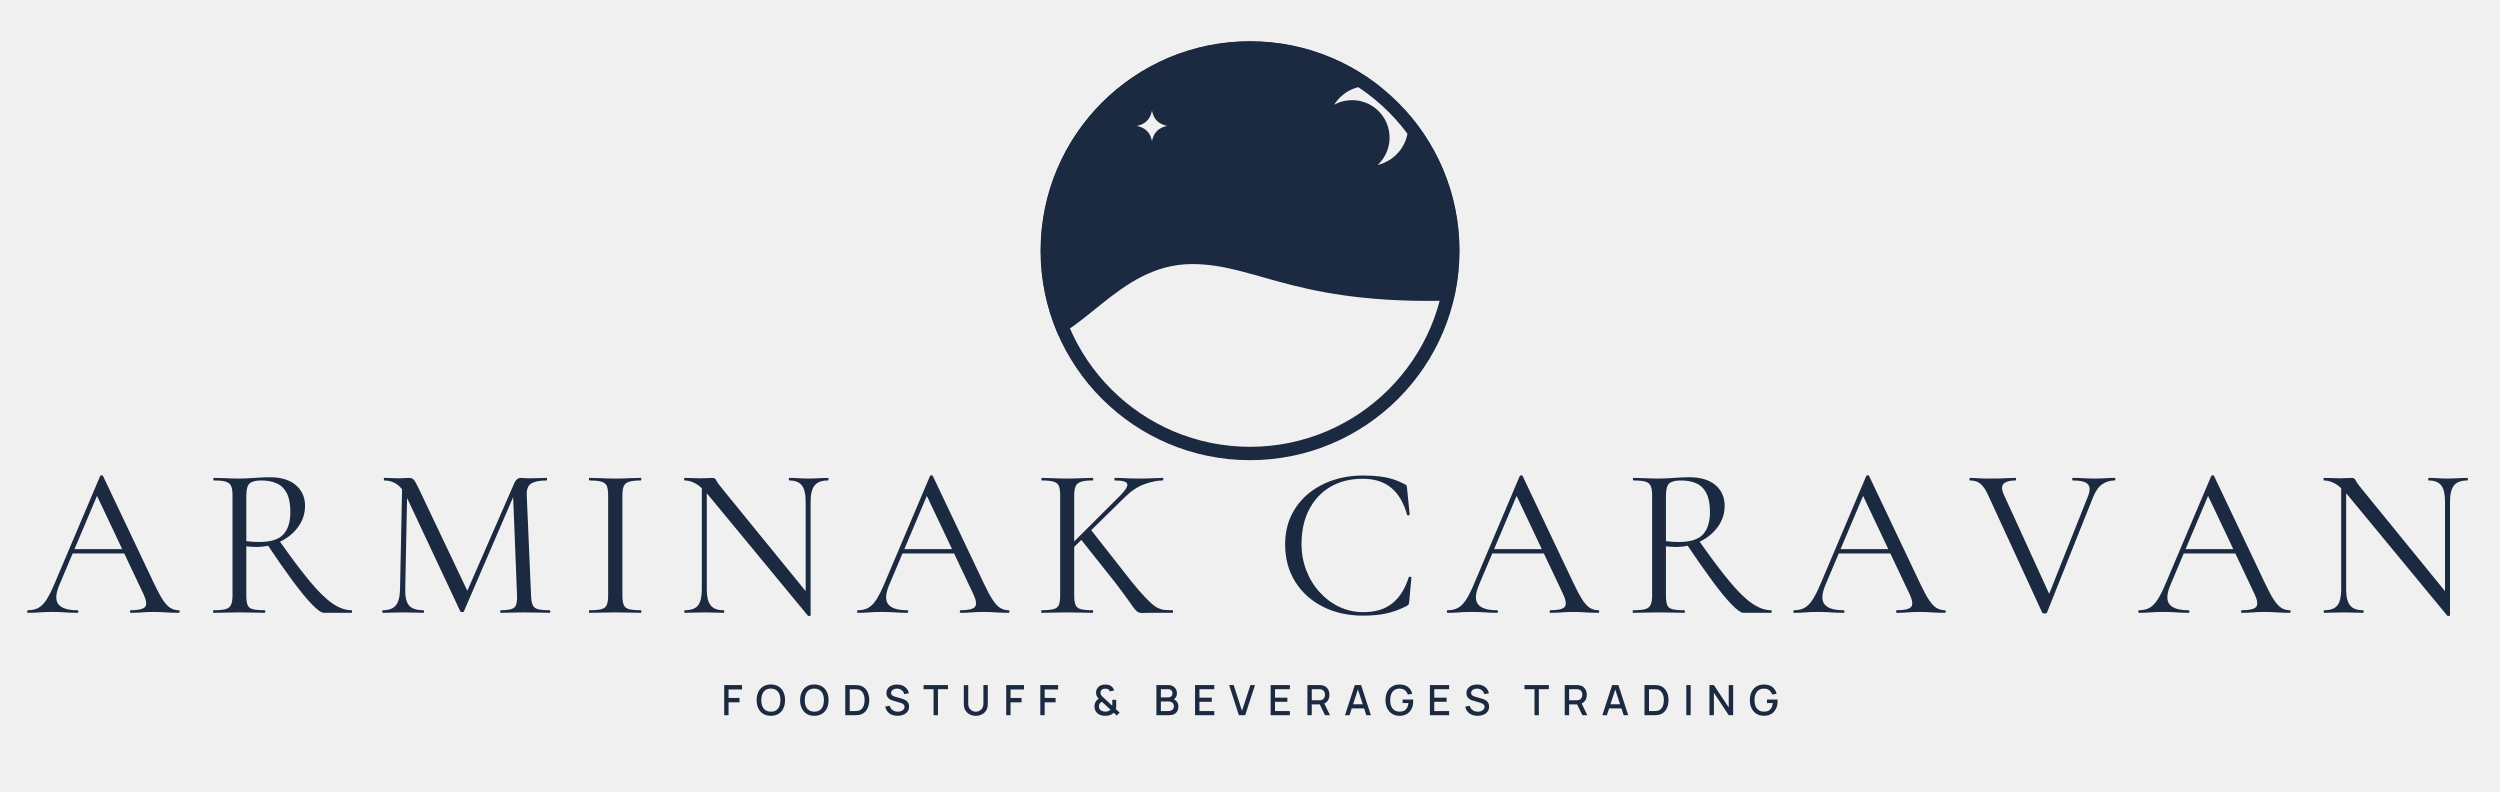
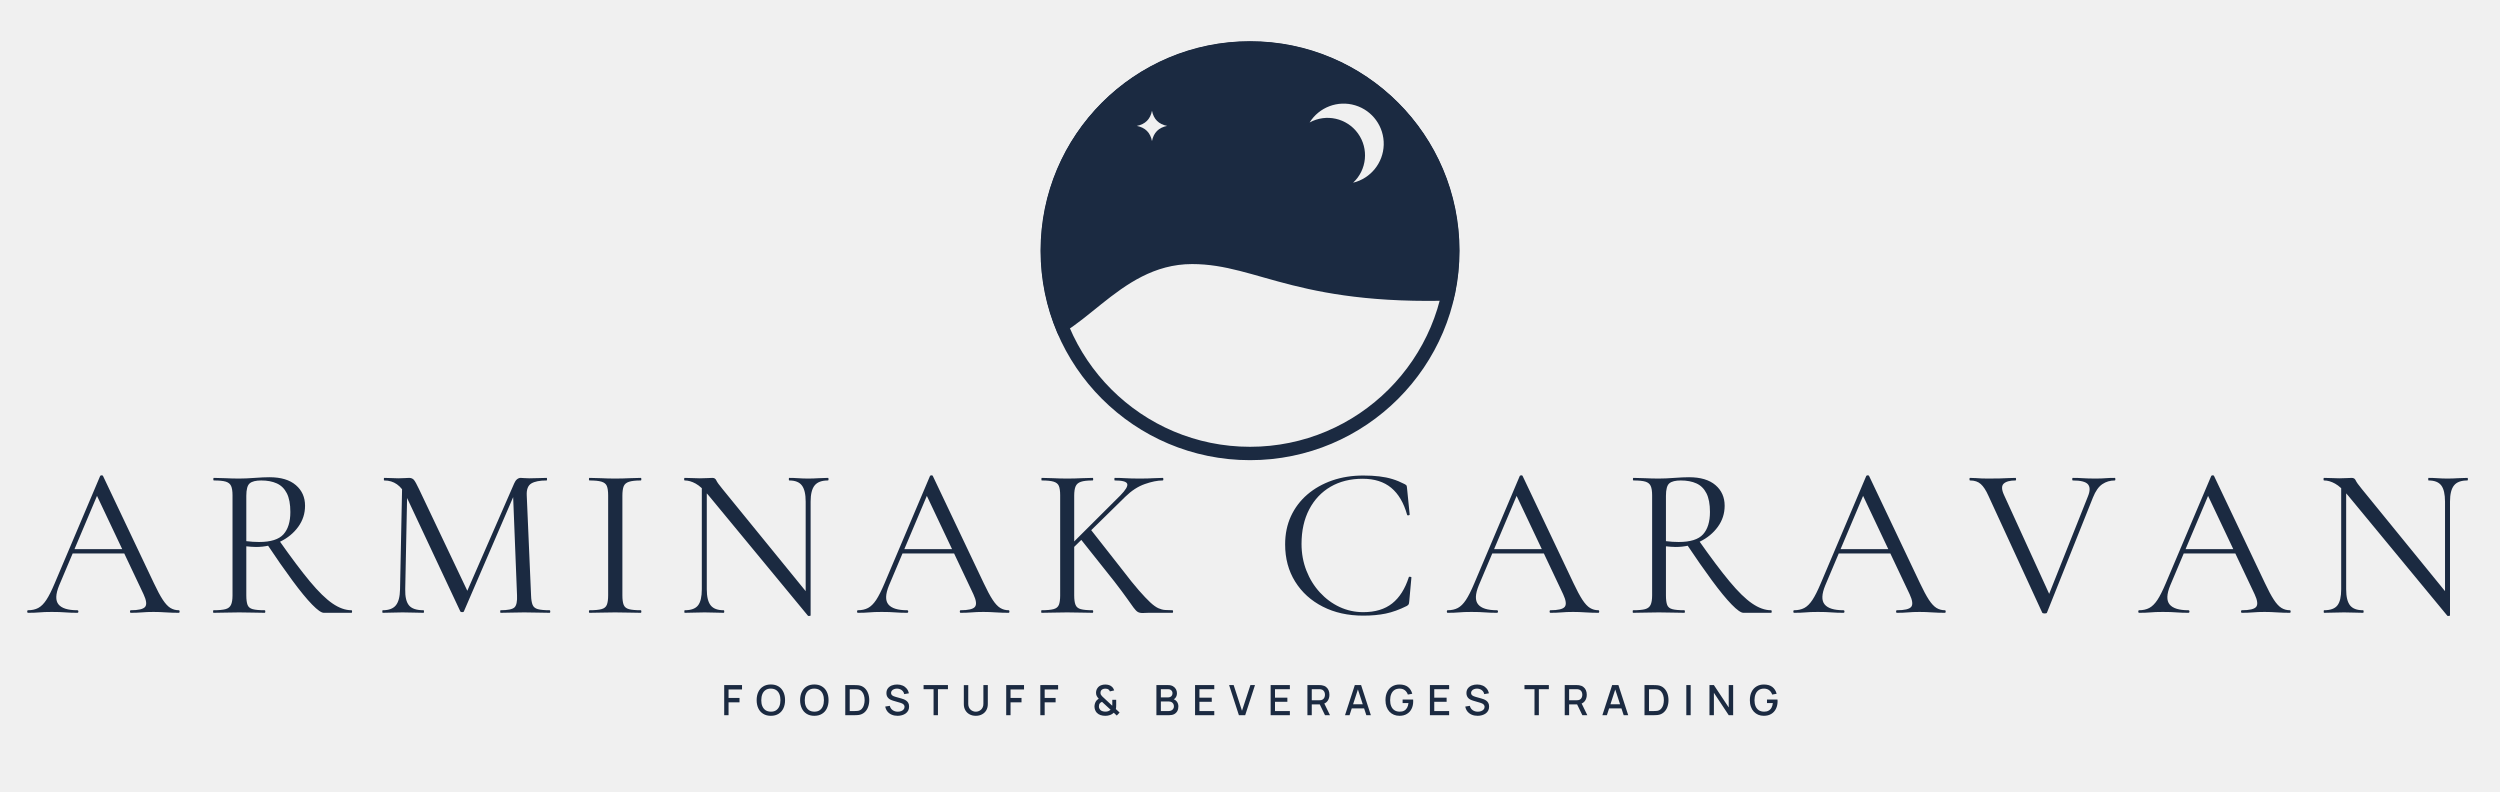
<svg xmlns="http://www.w3.org/2000/svg" viewBox="0 0 718.0 227.2" width="718.0" height="227.2" role="img" aria-label="ARMINAK CARAVAN">
  <g transform="translate(295.01 8.00) scale(1.28)">
    <g>
      <defs>
        <mask id="skcm2navy">
          <circle cx="50" cy="50" r="47.0" fill="#fff" />
          <path d="M 0 71 C 12 71 20 53 37 53 C 52 53 61 63 100 61 L 100 100 L 0 100 Z" fill="#000" />
-           <path d="M 78.633 30.769 A 9.0 9.0 0 1 0 68.873 17.255 A 8.4 8.4 0 0 1 78.633 30.769 Z" fill="#000" />
+           <path d="M 63.367 21.231 A 9.0 9.0 0 1 1 73.127 34.745 A 8.4 8.4 0 0 0 63.367 21.231 Z" fill="#000" />
          <path d="M 28.00 18.60 Q 28.56 21.44 31.40 22.00 Q 28.56 22.56 28.00 25.40 Q 27.44 22.56 24.60 22.00 Q 27.44 21.44 28.00 18.60 Z" fill="#000" />
        </mask>
      </defs>
      <circle cx="50" cy="50" r="47.0" fill="#1B2A41" mask="url(#skcm2navy)" />
      <circle cx="50" cy="50" r="45.5" fill="none" stroke="#1B2A41" stroke-width="3.0" />
    </g>
  </g>
  <path d="M20.03 158.95 20.65 157.71H37.08L37.51 158.95ZM51.34 175.26Q51.59 175.26 51.59 175.63Q51.59 176 51.34 176Q49.54 176 47.68 175.88Q45.82 175.75 44.08 175.75Q42.16 175.75 40.74 175.88Q39.31 176 37.57 176Q37.33 176 37.33 175.63Q37.33 175.26 37.57 175.26Q40.86 175.26 41.67 174.3Q42.47 173.33 41.23 170.67L27.47 141.59L29.02 139.67L16.99 168.13Q15.44 171.91 16.8 173.58Q18.17 175.26 22.2 175.26Q22.51 175.26 22.51 175.63Q22.51 176 22.2 176Q20.34 176 18.79 175.88Q17.24 175.75 14.88 175.75Q12.65 175.75 11.32 175.88Q9.98 176 8.06 176Q7.81 176 7.81 175.63Q7.81 175.26 8.06 175.26Q9.74 175.26 10.98 174.61Q12.22 173.95 13.3 172.31Q14.39 170.67 15.69 167.57L28.77 136.69Q28.89 136.51 29.2 136.51Q29.51 136.51 29.58 136.69L44.21 167.51Q45.63 170.54 46.75 172.25Q47.87 173.95 48.95 174.61Q50.04 175.26 51.34 175.26ZM93 176Q91.95 176 89.62 173.61Q87.3 171.23 83.98 166.73Q80.66 162.24 76.57 156.1L80.04 155.04Q85.31 162.55 89 166.98Q92.69 171.41 95.51 173.33Q98.33 175.26 100.94 175.26Q101.12 175.26 101.12 175.63Q101.12 176 100.94 176Q97.84 176 95.88 176Q93.93 176 93 176ZM77.38 137.06Q82.34 137.06 84.97 139.33Q87.61 141.59 87.61 145.25Q87.61 148.6 85.66 151.29Q83.7 153.99 80.51 155.54Q77.32 157.09 73.53 157.09Q72.91 157.09 72.14 157.03Q71.36 156.97 70.74 156.9V170.98Q70.74 172.78 71.09 173.71Q71.43 174.64 72.57 174.95Q73.72 175.26 76.01 175.26Q76.2 175.26 76.2 175.63Q76.2 176 76.01 176Q74.53 176 72.7 175.94Q70.87 175.88 68.7 175.88Q66.65 175.88 64.76 175.94Q62.87 176 61.32 176Q61.2 176 61.2 175.63Q61.2 175.26 61.32 175.26Q63.61 175.26 64.76 174.95Q65.91 174.64 66.34 173.71Q66.78 172.78 66.78 170.98V142.27Q66.78 140.47 66.37 139.57Q65.97 138.68 64.85 138.33Q63.74 137.99 61.44 137.99Q61.26 137.99 61.26 137.62Q61.26 137.25 61.44 137.25Q62.93 137.25 64.79 137.34Q66.65 137.44 68.7 137.44Q70.62 137.44 73.13 137.25Q75.64 137.06 77.38 137.06ZM83.39 147.05Q83.39 143.64 82.37 141.65Q81.35 139.67 79.49 138.83Q77.63 137.99 75.02 137.99Q72.73 137.99 71.74 138.8Q70.74 139.61 70.74 142.4V155.42Q71.61 155.54 72.6 155.6Q73.6 155.66 74.4 155.66Q79.42 155.66 81.41 153.46Q83.39 151.26 83.39 147.05ZM114.89 169.24 115.51 138.68 117 138.8 116.38 169.24Q116.31 172.47 117.46 173.86Q118.61 175.26 121.65 175.26Q121.77 175.26 121.77 175.63Q121.77 176 121.65 176Q120.28 176 118.83 175.94Q117.37 175.88 115.63 175.88Q114.02 175.88 112.59 175.94Q111.17 176 109.93 176Q109.8 176 109.8 175.63Q109.8 175.26 109.93 175.26Q112.53 175.26 113.68 173.86Q114.83 172.47 114.89 169.24ZM157.85 175.26Q158.04 175.26 158.04 175.63Q158.04 176 157.85 176Q156.37 176 154.48 175.94Q152.58 175.88 150.54 175.88Q148.55 175.88 146.85 175.94Q145.14 176 143.78 176Q143.66 176 143.66 175.63Q143.66 175.26 143.78 175.26Q146.88 175.26 147.75 174.45Q148.62 173.64 148.49 170.98L147.31 141.03L149.36 138.18L133.24 175.57Q133.18 175.81 132.74 175.81Q132.31 175.81 132.19 175.57L116.62 142.4Q114.52 137.99 110.36 137.99Q110.24 137.99 110.24 137.62Q110.24 137.25 110.36 137.25Q111.35 137.25 112.5 137.31Q113.65 137.37 114.39 137.37Q115.38 137.37 116.22 137.31Q117.06 137.25 117.49 137.25Q118.36 137.25 118.86 137.81Q119.35 138.37 120.34 140.47L134.48 170.23L132.56 173.46L147.69 138.8Q148 138.06 148.49 137.65Q148.99 137.25 149.55 137.25Q149.92 137.25 150.54 137.31Q151.16 137.37 152.03 137.37Q153.7 137.37 154.75 137.31Q155.81 137.25 156.99 137.25Q157.11 137.25 157.11 137.62Q157.11 137.99 156.99 137.99Q154.01 137.99 152.58 138.86Q151.16 139.73 151.28 142.27L152.52 170.98Q152.58 172.78 152.96 173.71Q153.33 174.64 154.48 174.95Q155.62 175.26 157.85 175.26ZM178.75 170.98Q178.75 172.78 179.12 173.71Q179.49 174.64 180.64 174.95Q181.79 175.26 184.02 175.26Q184.2 175.26 184.2 175.63Q184.2 176 184.02 176Q182.53 176 180.7 175.94Q178.87 175.88 176.64 175.88Q174.59 175.88 172.7 175.94Q170.81 176 169.32 176Q169.14 176 169.14 175.63Q169.14 175.26 169.32 175.26Q171.56 175.26 172.73 174.95Q173.91 174.64 174.28 173.71Q174.66 172.78 174.66 170.98V142.27Q174.66 140.47 174.28 139.57Q173.91 138.68 172.73 138.33Q171.56 137.99 169.32 137.99Q169.14 137.99 169.14 137.62Q169.14 137.25 169.32 137.25Q170.81 137.25 172.7 137.34Q174.59 137.44 176.64 137.44Q178.87 137.44 180.73 137.34Q182.59 137.25 184.02 137.25Q184.2 137.25 184.2 137.62Q184.2 137.99 184.02 137.99Q181.79 137.99 180.64 138.37Q179.49 138.74 179.12 139.67Q178.75 140.6 178.75 142.4ZM201.56 169.24V138.68L202.99 138.8V169.24Q202.99 172.47 204.11 173.86Q205.22 175.26 207.83 175.26Q208.01 175.26 208.01 175.63Q208.01 176 207.83 176Q206.59 176 205.28 175.94Q203.98 175.88 202.37 175.88Q200.82 175.88 199.39 175.94Q197.97 176 196.67 176Q196.54 176 196.54 175.63Q196.54 175.26 196.67 175.26Q199.39 175.26 200.48 173.86Q201.56 172.47 201.56 169.24ZM232.81 176.74Q232.81 176.87 232.5 176.9Q232.19 176.93 232.07 176.87L203.55 142.33Q201.44 139.79 199.8 138.89Q198.15 137.99 196.67 137.99Q196.48 137.99 196.48 137.62Q196.48 137.25 196.67 137.25Q197.78 137.25 198.93 137.31Q200.08 137.37 201.01 137.37Q202.12 137.37 203.11 137.31Q204.11 137.25 204.6 137.25Q205.41 137.25 205.72 137.96Q206.03 138.68 207.52 140.47L232.32 170.92ZM232.81 144.07V176.74L231.39 174.82V144.07Q231.39 140.85 230.3 139.42Q229.22 137.99 226.67 137.99Q226.55 137.99 226.55 137.62Q226.55 137.25 226.67 137.25Q227.91 137.25 229.25 137.34Q230.58 137.44 232.13 137.44Q233.62 137.44 235.07 137.34Q236.53 137.25 237.77 137.25Q237.96 137.25 237.96 137.62Q237.96 137.99 237.77 137.99Q235.11 137.99 233.96 139.42Q232.81 140.85 232.81 144.07ZM258.36 158.95 258.98 157.71H275.41L275.84 158.95ZM289.67 175.26Q289.91 175.26 289.91 175.63Q289.91 176 289.67 176Q287.87 176 286.01 175.88Q284.15 175.75 282.41 175.75Q280.49 175.75 279.06 175.88Q277.64 176 275.9 176Q275.65 176 275.65 175.63Q275.65 175.26 275.9 175.26Q279.19 175.26 279.99 174.3Q280.8 173.33 279.56 170.67L265.8 141.59L267.35 139.67L255.32 168.13Q253.77 171.91 255.13 173.58Q256.5 175.26 260.53 175.26Q260.84 175.26 260.84 175.63Q260.84 176 260.53 176Q258.67 176 257.12 175.88Q255.57 175.75 253.21 175.75Q250.98 175.75 249.65 175.88Q248.31 176 246.39 176Q246.14 176 246.14 175.63Q246.14 175.26 246.39 175.26Q248.06 175.26 249.3 174.61Q250.54 173.95 251.63 172.31Q252.71 170.67 254.02 167.57L267.1 136.69Q267.22 136.51 267.53 136.51Q267.84 136.51 267.9 136.69L282.54 167.51Q283.96 170.54 285.08 172.25Q286.19 173.95 287.28 174.61Q288.36 175.26 289.67 175.26ZM304.48 170.98V142.27Q304.48 140.47 304.11 139.57Q303.74 138.68 302.59 138.33Q301.45 137.99 299.21 137.99Q299.09 137.99 299.09 137.62Q299.09 137.25 299.21 137.25Q300.7 137.25 302.56 137.34Q304.42 137.44 306.47 137.44Q308.7 137.44 310.53 137.34Q312.36 137.25 313.78 137.25Q313.97 137.25 313.97 137.62Q313.97 137.99 313.78 137.99Q311.55 137.99 310.44 138.37Q309.32 138.74 308.92 139.67Q308.51 140.6 308.51 142.4V170.98Q308.51 172.78 308.89 173.71Q309.26 174.64 310.4 174.95Q311.55 175.26 313.78 175.26Q313.97 175.26 313.97 175.63Q313.97 176 313.78 176Q312.3 176 310.5 175.94Q308.7 175.88 306.47 175.88Q304.42 175.88 302.53 175.94Q300.64 176 299.15 176Q299.03 176 299.03 175.63Q299.03 175.26 299.15 175.26Q301.38 175.26 302.56 174.95Q303.74 174.64 304.11 173.71Q304.48 172.78 304.48 170.98ZM320.05 167.01 310.19 154.61 313.29 152.13 322.34 163.66Q325.13 167.32 327.08 169.55Q329.04 171.78 330.34 172.99Q331.64 174.2 332.66 174.67Q333.69 175.13 334.62 175.19Q335.55 175.26 336.72 175.26Q336.91 175.26 336.91 175.63Q336.91 176 336.72 176Q333.93 176 332.26 176Q330.59 176 329.78 176Q329.22 176 328.88 176.03Q328.54 176.06 328.17 176.06Q327.3 176.06 326.77 175.75Q326.25 175.44 325.56 174.51Q324.88 173.58 323.61 171.78Q322.34 169.99 320.05 167.01ZM305.79 158.21 321.78 142.27Q324.08 139.92 323.73 138.95Q323.39 137.99 320.17 137.99Q320.05 137.99 320.05 137.62Q320.05 137.25 320.17 137.25Q321.72 137.25 323.27 137.34Q324.82 137.44 327.36 137.44Q329.78 137.44 331.21 137.34Q332.63 137.25 333.93 137.25Q334.12 137.25 334.12 137.62Q334.12 137.99 333.93 137.99Q331.7 137.99 328.79 139.02Q325.87 140.04 323.21 142.64L307.34 158.21ZM391.53 136.57Q394.14 136.57 396.15 136.82Q398.17 137.06 399.9 137.59Q401.64 138.12 403.44 139.05Q403.87 139.3 403.96 139.45Q404.06 139.61 404.12 140.41L404.86 147.79Q404.86 147.91 404.55 148.01Q404.24 148.1 404.12 147.85Q402.69 142.71 399.56 140.1Q396.43 137.5 391.35 137.5Q386.08 137.5 382.14 139.79Q378.2 142.09 376 146.3Q373.8 150.52 373.8 156.22Q373.8 160.31 375.2 163.88Q376.59 167.44 379.07 170.14Q381.55 172.84 384.74 174.33Q387.94 175.81 391.53 175.81Q396.68 175.81 399.84 173.3Q403 170.79 404.61 165.77Q404.68 165.58 405.02 165.65Q405.36 165.71 405.36 165.83L404.74 172.65Q404.68 173.4 404.55 173.58Q404.43 173.77 404.06 174.02Q400.83 175.63 397.98 176.22Q395.13 176.81 391.53 176.81Q384.96 176.81 379.91 174.23Q374.85 171.66 371.97 167.04Q369.09 162.42 369.09 156.35Q369.09 151.88 370.76 148.25Q372.44 144.63 375.47 142.02Q378.51 139.42 382.6 137.99Q386.7 136.57 391.53 136.57ZM427.74 158.95 428.36 157.71H444.79L445.22 158.95ZM459.05 175.26Q459.3 175.26 459.3 175.63Q459.3 176 459.05 176Q457.25 176 455.39 175.88Q453.53 175.75 451.8 175.75Q449.87 175.75 448.45 175.88Q447.02 176 445.29 176Q445.04 176 445.04 175.63Q445.04 175.26 445.29 175.26Q448.57 175.26 449.38 174.3Q450.18 173.33 448.94 170.67L435.18 141.59L436.73 139.67L424.7 168.13Q423.15 171.91 424.52 173.58Q425.88 175.26 429.91 175.26Q430.22 175.26 430.22 175.63Q430.22 176 429.91 176Q428.05 176 426.5 175.88Q424.95 175.75 422.59 175.75Q420.36 175.75 419.03 175.88Q417.7 176 415.77 176Q415.53 176 415.53 175.63Q415.53 175.26 415.77 175.26Q417.45 175.26 418.69 174.61Q419.93 173.95 421.01 172.31Q422.1 170.67 423.4 167.57L436.48 136.69Q436.61 136.51 436.92 136.51Q437.23 136.51 437.29 136.69L451.92 167.51Q453.35 170.54 454.46 172.25Q455.58 173.95 456.66 174.61Q457.75 175.26 459.05 175.26ZM500.71 176Q499.66 176 497.33 173.61Q495.01 171.23 491.69 166.73Q488.38 162.24 484.28 156.1L487.76 155.04Q493.03 162.55 496.72 166.98Q500.4 171.41 503.23 173.33Q506.05 175.26 508.65 175.26Q508.84 175.26 508.84 175.63Q508.84 176 508.65 176Q505.55 176 503.6 176Q501.64 176 500.71 176ZM485.09 137.06Q490.05 137.06 492.69 139.33Q495.32 141.59 495.32 145.25Q495.32 148.6 493.37 151.29Q491.41 153.99 488.22 155.54Q485.03 157.09 481.25 157.09Q480.63 157.09 479.85 157.03Q479.08 156.97 478.46 156.9V170.98Q478.46 172.78 478.8 173.71Q479.14 174.64 480.28 174.95Q481.43 175.26 483.73 175.26Q483.91 175.26 483.91 175.63Q483.91 176 483.73 176Q482.24 176 480.41 175.94Q478.58 175.88 476.41 175.88Q474.36 175.88 472.47 175.94Q470.58 176 469.03 176Q468.91 176 468.91 175.63Q468.91 175.26 469.03 175.26Q471.33 175.26 472.47 174.95Q473.62 174.64 474.05 173.71Q474.49 172.78 474.49 170.98V142.27Q474.49 140.47 474.08 139.57Q473.68 138.68 472.57 138.33Q471.45 137.99 469.16 137.99Q468.97 137.99 468.97 137.62Q468.97 137.25 469.16 137.25Q470.64 137.25 472.5 137.34Q474.36 137.44 476.41 137.44Q478.33 137.44 480.84 137.25Q483.35 137.06 485.09 137.06ZM491.1 147.05Q491.1 143.64 490.08 141.65Q489.06 139.67 487.2 138.83Q485.34 137.99 482.73 137.99Q480.44 137.99 479.45 138.8Q478.46 139.61 478.46 142.4V155.42Q479.32 155.54 480.32 155.6Q481.31 155.66 482.11 155.66Q487.14 155.66 489.12 153.46Q491.1 151.26 491.1 147.05ZM527.25 158.95 527.87 157.71H544.3L544.73 158.95ZM558.56 175.26Q558.81 175.26 558.81 175.63Q558.81 176 558.56 176Q556.76 176 554.9 175.88Q553.04 175.75 551.31 175.75Q549.38 175.75 547.96 175.88Q546.53 176 544.8 176Q544.55 176 544.55 175.63Q544.55 175.26 544.8 175.26Q548.08 175.26 548.89 174.3Q549.69 173.33 548.45 170.67L534.69 141.59L536.24 139.67L524.21 168.13Q522.66 171.91 524.03 173.58Q525.39 175.26 529.42 175.26Q529.73 175.26 529.73 175.63Q529.73 176 529.42 176Q527.56 176 526.01 175.88Q524.46 175.75 522.1 175.75Q519.87 175.75 518.54 175.88Q517.21 176 515.28 176Q515.04 176 515.04 175.63Q515.04 175.26 515.28 175.26Q516.96 175.26 518.2 174.61Q519.44 173.95 520.52 172.31Q521.61 170.67 522.91 167.57L535.99 136.69Q536.12 136.51 536.43 136.51Q536.74 136.51 536.8 136.69L551.43 167.51Q552.86 170.54 553.97 172.25Q555.09 173.95 556.17 174.61Q557.26 175.26 558.56 175.26ZM607.35 137.25Q607.54 137.25 607.54 137.62Q607.54 137.99 607.35 137.99Q605.37 137.99 603.79 139.05Q602.21 140.1 601.09 142.89L587.89 175.94Q587.82 176.19 587.23 176.19Q586.65 176.19 586.52 175.94L571.08 142.4Q570.03 140.04 568.88 139.02Q567.74 137.99 565.81 137.99Q565.63 137.99 565.63 137.62Q565.63 137.25 565.81 137.25Q566.68 137.25 567.49 137.31Q568.29 137.37 569.16 137.41Q570.03 137.44 570.96 137.44Q572.82 137.44 574.25 137.41Q575.67 137.37 576.79 137.31Q577.9 137.25 578.83 137.25Q579.02 137.25 579.02 137.62Q579.02 137.99 578.83 137.99Q576.42 137.99 575.45 138.92Q574.49 139.85 575.55 142.15L588.94 171.47L587.02 174.33L599.67 142.52Q600.6 140.23 599.67 139.11Q598.74 137.99 595.33 137.99Q595.14 137.99 595.14 137.62Q595.14 137.25 595.33 137.25Q596.88 137.25 598.24 137.34Q599.6 137.44 601.84 137.44Q603.63 137.44 604.72 137.34Q605.8 137.25 607.35 137.25ZM626.33 158.95 626.95 157.71H643.38L643.81 158.95ZM657.64 175.26Q657.88 175.26 657.88 175.63Q657.88 176 657.64 176Q655.84 176 653.98 175.88Q652.12 175.75 650.38 175.75Q648.46 175.75 647.03 175.88Q645.61 176 643.87 176Q643.62 176 643.62 175.63Q643.62 175.26 643.87 175.26Q647.16 175.26 647.96 174.3Q648.77 173.33 647.53 170.67L633.77 141.59L635.32 139.67L623.29 168.13Q621.74 171.91 623.1 173.58Q624.47 175.26 628.5 175.26Q628.81 175.26 628.81 175.63Q628.81 176 628.5 176Q626.64 176 625.09 175.88Q623.54 175.75 621.18 175.75Q618.95 175.75 617.62 175.88Q616.28 176 614.36 176Q614.11 176 614.11 175.63Q614.11 175.26 614.36 175.26Q616.03 175.26 617.27 174.61Q618.51 173.95 619.6 172.31Q620.68 170.67 621.99 167.57L635.07 136.69Q635.19 136.51 635.5 136.51Q635.81 136.51 635.87 136.69L650.51 167.51Q651.93 170.54 653.05 172.25Q654.16 173.95 655.25 174.61Q656.33 175.26 657.64 175.26ZM672.39 169.24V138.68L673.82 138.8V169.24Q673.82 172.47 674.93 173.86Q676.05 175.26 678.65 175.26Q678.84 175.26 678.84 175.63Q678.84 176 678.65 176Q677.41 176 676.11 175.94Q674.81 175.88 673.2 175.88Q671.65 175.88 670.22 175.94Q668.8 176 667.49 176Q667.37 176 667.37 175.63Q667.37 175.26 667.49 175.26Q670.22 175.26 671.31 173.86Q672.39 172.47 672.39 169.24ZM703.64 176.74Q703.64 176.87 703.33 176.9Q703.02 176.93 702.9 176.87L674.38 142.33Q672.27 139.79 670.62 138.89Q668.98 137.99 667.49 137.99Q667.31 137.99 667.31 137.62Q667.31 137.25 667.49 137.25Q668.61 137.25 669.76 137.31Q670.9 137.37 671.83 137.37Q672.95 137.37 673.94 137.31Q674.93 137.25 675.43 137.25Q676.24 137.25 676.55 137.96Q676.86 138.68 678.34 140.47L703.14 170.92ZM703.64 144.07V176.74L702.21 174.82V144.07Q702.21 140.85 701.13 139.42Q700.04 137.99 697.5 137.99Q697.38 137.99 697.38 137.62Q697.38 137.25 697.5 137.25Q698.74 137.25 700.08 137.34Q701.41 137.44 702.96 137.44Q704.45 137.44 705.9 137.34Q707.36 137.25 708.6 137.25Q708.79 137.25 708.79 137.62Q708.79 137.99 708.6 137.99Q705.93 137.99 704.79 139.42Q703.64 140.85 703.64 144.07Z" fill="#1B2A41" />
  <path d="M207.99 205.4V196.76H213.11V198.01H209.24V200.45H212.39V201.71H209.24V205.4ZM221.39 205.58Q220.1 205.58 219.19 205.01Q218.27 204.45 217.79 203.43Q217.31 202.42 217.31 201.08Q217.31 199.74 217.79 198.73Q218.27 197.71 219.19 197.15Q220.1 196.58 221.39 196.58Q222.68 196.58 223.6 197.15Q224.51 197.71 224.99 198.73Q225.47 199.74 225.47 201.08Q225.47 202.42 224.99 203.43Q224.51 204.45 223.6 205.01Q222.68 205.58 221.39 205.58ZM221.39 204.39Q222.31 204.4 222.92 203.98Q223.53 203.56 223.84 202.82Q224.14 202.07 224.14 201.08Q224.14 200.09 223.84 199.35Q223.53 198.61 222.92 198.19Q222.31 197.78 221.39 197.77Q220.48 197.76 219.87 198.18Q219.26 198.59 218.95 199.34Q218.65 200.09 218.64 201.08Q218.63 202.07 218.94 202.81Q219.25 203.55 219.86 203.97Q220.48 204.38 221.39 204.39ZM233.88 205.58Q232.58 205.58 231.67 205.01Q230.76 204.45 230.28 203.43Q229.79 202.42 229.79 201.08Q229.79 199.74 230.28 198.73Q230.76 197.71 231.67 197.15Q232.58 196.58 233.88 196.58Q235.17 196.58 236.08 197.15Q237 197.71 237.48 198.73Q237.96 199.74 237.96 201.08Q237.96 202.42 237.48 203.43Q237 204.45 236.08 205.01Q235.17 205.58 233.88 205.58ZM233.88 204.39Q234.8 204.4 235.41 203.98Q236.02 203.56 236.32 202.82Q236.63 202.07 236.63 201.08Q236.63 200.09 236.32 199.35Q236.02 198.61 235.41 198.19Q234.8 197.78 233.88 197.77Q232.96 197.76 232.35 198.18Q231.74 198.59 231.44 199.34Q231.13 200.09 231.13 201.08Q231.12 202.07 231.43 202.81Q231.73 203.55 232.35 203.97Q232.96 204.38 233.88 204.39ZM242.76 205.4V196.76H245.47Q245.59 196.76 245.91 196.77Q246.24 196.77 246.54 196.81Q247.55 196.94 248.25 197.54Q248.94 198.14 249.29 199.06Q249.65 199.98 249.65 201.08Q249.65 202.18 249.29 203.11Q248.94 204.03 248.25 204.62Q247.55 205.22 246.54 205.35Q246.24 205.39 245.91 205.39Q245.59 205.4 245.47 205.4ZM244.04 204.21H245.47Q245.67 204.21 245.95 204.19Q246.23 204.18 246.45 204.15Q247.11 204.02 247.52 203.57Q247.93 203.13 248.12 202.47Q248.32 201.82 248.32 201.08Q248.32 200.32 248.12 199.67Q247.92 199.02 247.51 198.58Q247.1 198.13 246.45 198.01Q246.23 197.97 245.95 197.96Q245.66 197.95 245.47 197.95H244.04ZM257.78 205.58Q256.85 205.58 256.1 205.26Q255.35 204.94 254.87 204.34Q254.39 203.74 254.24 202.92L255.55 202.72Q255.75 203.52 256.38 203.96Q257.01 204.4 257.85 204.4Q258.37 204.4 258.81 204.23Q259.25 204.07 259.51 203.76Q259.78 203.45 259.78 203.02Q259.78 202.78 259.7 202.6Q259.62 202.42 259.48 202.29Q259.34 202.15 259.14 202.06Q258.94 201.96 258.7 201.88L256.48 201.23Q256.16 201.13 255.82 200.98Q255.49 200.83 255.21 200.58Q254.93 200.33 254.75 199.96Q254.58 199.59 254.58 199.06Q254.58 198.27 254.99 197.71Q255.4 197.16 256.1 196.87Q256.81 196.59 257.68 196.59Q258.55 196.6 259.25 196.9Q259.94 197.2 260.4 197.76Q260.86 198.32 261.03 199.12L259.69 199.35Q259.6 198.86 259.3 198.51Q259.01 198.16 258.58 197.97Q258.16 197.78 257.66 197.77Q257.18 197.76 256.78 197.92Q256.38 198.07 256.14 198.36Q255.91 198.64 255.91 199Q255.91 199.36 256.12 199.59Q256.33 199.81 256.63 199.94Q256.94 200.07 257.25 200.15L258.85 200.6Q259.15 200.68 259.53 200.82Q259.91 200.97 260.26 201.22Q260.62 201.47 260.86 201.89Q261.09 202.3 261.09 202.93Q261.09 203.59 260.83 204.08Q260.56 204.58 260.1 204.91Q259.64 205.24 259.04 205.41Q258.44 205.58 257.78 205.58ZM268.12 205.4V197.94H265.25V196.76H272.25V197.94H269.38V205.4ZM280.25 205.58Q279.24 205.58 278.46 205.16Q277.69 204.75 277.25 203.99Q276.81 203.24 276.81 202.22V196.77L278.08 196.76V202.15Q278.08 202.71 278.27 203.13Q278.45 203.55 278.77 203.83Q279.08 204.11 279.46 204.25Q279.85 204.4 280.25 204.4Q280.66 204.4 281.05 204.25Q281.44 204.1 281.75 203.82Q282.06 203.54 282.24 203.12Q282.43 202.7 282.43 202.15V196.76H283.7V202.22Q283.7 203.23 283.26 203.99Q282.82 204.75 282.04 205.16Q281.27 205.58 280.25 205.58ZM288.98 205.4V196.76H294.1V198.01H290.23V200.45H293.38V201.71H290.23V205.4ZM298.78 205.4V196.76H303.89V198.01H300.03V200.45H303.17V201.71H300.03V205.4ZM317.41 205.58Q316.69 205.58 316.06 205.37Q315.43 205.15 315 204.7Q314.67 204.33 314.51 203.89Q314.35 203.45 314.33 202.95Q314.33 202.47 314.48 202.01Q314.62 201.55 314.92 201.19Q315.06 201.02 315.23 200.9Q315.4 200.77 315.56 200.68Q315.18 200.26 314.98 199.88Q314.78 199.5 314.78 198.97Q314.78 198.24 315.17 197.66Q315.55 197.07 316.22 196.81Q316.52 196.69 316.84 196.64Q317.16 196.6 317.46 196.6Q318 196.6 318.5 196.75Q319.01 196.91 319.37 197.26Q319.6 197.47 319.75 197.74Q319.91 198 320 198.28L318.76 198.57Q318.66 198.28 318.43 198.08Q318.23 197.91 317.97 197.84Q317.71 197.78 317.45 197.78Q317.02 197.78 316.68 197.94Q316.37 198.09 316.21 198.35Q316.06 198.61 316.06 198.98Q316.06 199.3 316.17 199.5Q316.28 199.7 316.48 199.92Q316.59 200.04 316.75 200.19Q316.91 200.33 317.08 200.49L319.43 202.68Q319.44 202.54 319.45 202.39Q319.45 202.24 319.45 202.11L319.45 200.98H320.57V202.47Q320.57 202.84 320.55 203.15Q320.53 203.45 320.47 203.64L321.55 204.64L320.74 205.51L319.87 204.69Q319.6 204.96 319.25 205.15Q318.91 205.34 318.56 205.43Q318.27 205.52 317.99 205.55Q317.7 205.58 317.41 205.58ZM317.45 204.38Q317.69 204.38 317.89 204.35Q318.1 204.33 318.28 204.25Q318.53 204.15 318.69 204.04Q318.85 203.93 318.96 203.83L316.5 201.57Q316.31 201.64 316.15 201.74Q316 201.85 315.88 201.99Q315.74 202.16 315.67 202.39Q315.61 202.62 315.61 202.89Q315.61 203.17 315.7 203.41Q315.8 203.65 315.95 203.83Q316.19 204.12 316.62 204.25Q317.05 204.38 317.45 204.38ZM332.12 205.4V196.76H335.52Q336.34 196.76 336.9 197.1Q337.46 197.43 337.74 197.96Q338.02 198.49 338.02 199.08Q338.02 199.8 337.67 200.31Q337.32 200.82 336.73 201L336.71 200.71Q337.54 200.91 337.99 201.5Q338.43 202.09 338.43 202.88Q338.43 203.64 338.13 204.21Q337.82 204.77 337.25 205.09Q336.67 205.4 335.84 205.4ZM333.4 204.21H335.65Q336.08 204.21 336.42 204.04Q336.76 203.88 336.95 203.58Q337.15 203.28 337.15 202.86Q337.15 202.47 336.98 202.15Q336.8 201.84 336.48 201.65Q336.16 201.47 335.73 201.47H333.4ZM333.4 200.29H335.5Q335.85 200.29 336.13 200.15Q336.41 200.01 336.57 199.74Q336.74 199.47 336.74 199.09Q336.74 198.59 336.4 198.27Q336.07 197.94 335.5 197.94H333.4ZM343.22 205.4V196.76H348.74V197.94H344.48V200.37H348.02V201.55H344.48V204.22H348.74V205.4ZM355.81 205.4 353 196.76H354.31L356.7 204.13L359.12 196.76H360.43L357.62 205.4ZM364.93 205.4V196.76H370.45V197.94H366.18V200.37H369.73V201.55H366.18V204.22H370.45V205.4ZM375.49 205.4V196.76H378.98Q379.1 196.76 379.29 196.77Q379.48 196.78 379.64 196.81Q380.36 196.92 380.85 197.3Q381.33 197.68 381.57 198.25Q381.81 198.83 381.81 199.53Q381.81 200.56 381.28 201.31Q380.75 202.05 379.7 202.24L379.19 202.3H376.74V205.4ZM380.54 205.4 378.83 201.88 380.1 201.56 381.97 205.4ZM376.74 201.11H378.93Q379.05 201.11 379.2 201.1Q379.34 201.09 379.48 201.06Q379.86 200.97 380.09 200.72Q380.33 200.48 380.43 200.16Q380.53 199.84 380.53 199.53Q380.53 199.21 380.43 198.89Q380.33 198.58 380.09 198.34Q379.86 198.09 379.48 198Q379.34 197.97 379.2 197.95Q379.05 197.94 378.93 197.94H376.74ZM386.29 205.4 389.1 196.76H390.91L393.71 205.4H392.41L389.83 197.52H390.15L387.59 205.4ZM387.75 203.45V202.27H392.26V203.45ZM401.93 205.58Q401.06 205.58 400.33 205.28Q399.59 204.97 399.05 204.39Q398.51 203.81 398.21 202.98Q397.91 202.14 397.91 201.08Q397.91 199.68 398.42 198.68Q398.93 197.67 399.84 197.13Q400.75 196.59 401.93 196.59Q403.45 196.59 404.36 197.29Q405.27 198 405.6 199.25L404.33 199.48Q404.06 198.7 403.48 198.24Q402.89 197.78 402 197.77Q401.08 197.77 400.47 198.18Q399.86 198.6 399.56 199.34Q399.25 200.09 399.25 201.08Q399.24 202.07 399.55 202.81Q399.85 203.55 400.47 203.97Q401.08 204.38 402 204.39Q402.74 204.4 403.27 204.11Q403.8 203.83 404.11 203.28Q404.42 202.72 404.51 201.92H402.83V200.91H405.85Q405.86 201.02 405.86 201.2Q405.87 201.37 405.87 201.42Q405.87 202.62 405.41 203.56Q404.95 204.51 404.06 205.04Q403.18 205.58 401.93 205.58ZM410.67 205.4V196.76H416.19V197.94H411.92V200.37H415.47V201.55H411.92V204.22H416.19V205.4ZM424.36 205.58Q423.43 205.58 422.68 205.26Q421.94 204.94 421.45 204.34Q420.97 203.74 420.83 202.92L422.14 202.72Q422.33 203.52 422.96 203.96Q423.59 204.4 424.43 204.4Q424.96 204.4 425.39 204.23Q425.83 204.07 426.1 203.76Q426.37 203.45 426.37 203.02Q426.37 202.78 426.28 202.6Q426.2 202.42 426.06 202.29Q425.92 202.15 425.72 202.06Q425.52 201.96 425.28 201.88L423.07 201.23Q422.74 201.13 422.41 200.98Q422.07 200.83 421.79 200.58Q421.51 200.33 421.34 199.96Q421.16 199.59 421.16 199.06Q421.16 198.27 421.57 197.71Q421.99 197.16 422.69 196.87Q423.39 196.59 424.26 196.59Q425.14 196.6 425.83 196.9Q426.52 197.2 426.98 197.76Q427.44 198.32 427.61 199.12L426.27 199.35Q426.18 198.86 425.89 198.51Q425.59 198.16 425.17 197.97Q424.74 197.78 424.24 197.77Q423.76 197.76 423.36 197.92Q422.96 198.07 422.73 198.36Q422.49 198.64 422.49 199Q422.49 199.36 422.7 199.59Q422.91 199.81 423.22 199.94Q423.53 200.07 423.83 200.15L425.43 200.6Q425.73 200.68 426.11 200.82Q426.49 200.97 426.85 201.22Q427.21 201.47 427.44 201.89Q427.67 202.3 427.67 202.93Q427.67 203.59 427.41 204.08Q427.15 204.58 426.69 204.91Q426.23 205.24 425.63 205.41Q425.03 205.58 424.36 205.58ZM440.71 205.4V197.94H437.83V196.76H444.83V197.94H441.96V205.4ZM449.39 205.4V196.76H452.89Q453.01 196.76 453.2 196.77Q453.38 196.78 453.55 196.81Q454.27 196.92 454.75 197.3Q455.24 197.68 455.48 198.25Q455.72 198.83 455.72 199.53Q455.72 200.56 455.19 201.31Q454.66 202.05 453.61 202.24L453.1 202.3H450.65V205.4ZM454.45 205.4 452.74 201.88 454.01 201.56 455.88 205.4ZM450.65 201.11H452.84Q452.96 201.11 453.1 201.1Q453.25 201.09 453.38 201.06Q453.77 200.97 454 200.72Q454.24 200.48 454.34 200.16Q454.44 199.84 454.44 199.53Q454.44 199.21 454.34 198.89Q454.24 198.58 454 198.34Q453.77 198.09 453.38 198Q453.25 197.97 453.1 197.95Q452.96 197.94 452.84 197.94H450.65ZM460.2 205.4 463.01 196.76H464.81L467.62 205.4H466.32L463.73 197.52H464.06L461.5 205.4ZM461.66 203.45V202.27H466.17V203.45ZM472.3 205.4V196.76H475.01Q475.13 196.76 475.45 196.77Q475.78 196.77 476.08 196.81Q477.1 196.94 477.79 197.54Q478.48 198.14 478.84 199.06Q479.19 199.98 479.19 201.08Q479.19 202.18 478.84 203.11Q478.48 204.03 477.79 204.62Q477.1 205.22 476.08 205.35Q475.78 205.39 475.45 205.39Q475.13 205.4 475.01 205.4ZM473.59 204.21H475.01Q475.21 204.21 475.49 204.19Q475.78 204.18 475.99 204.15Q476.65 204.02 477.06 203.57Q477.47 203.13 477.67 202.47Q477.86 201.82 477.86 201.08Q477.86 200.32 477.66 199.67Q477.46 199.02 477.05 198.58Q476.64 198.13 475.99 198.01Q475.78 197.97 475.49 197.96Q475.21 197.95 475.01 197.95H473.59ZM484.31 205.4V196.76H485.56V205.4ZM490.96 205.4V196.76H492.23L496.49 203.18V196.76H497.76V205.4H496.49L492.23 198.97V205.4ZM506.57 205.58Q505.7 205.58 504.97 205.28Q504.24 204.97 503.7 204.39Q503.16 203.81 502.86 202.98Q502.56 202.14 502.56 201.08Q502.56 199.68 503.07 198.68Q503.58 197.67 504.49 197.13Q505.39 196.59 506.57 196.59Q508.1 196.59 509.01 197.29Q509.92 198 510.25 199.25L508.97 199.48Q508.71 198.7 508.12 198.24Q507.53 197.78 506.65 197.77Q505.73 197.77 505.12 198.18Q504.51 198.6 504.2 199.34Q503.9 200.09 503.89 201.08Q503.89 202.07 504.19 202.81Q504.5 203.55 505.11 203.97Q505.73 204.38 506.65 204.39Q507.38 204.4 507.91 204.11Q508.45 203.83 508.76 203.28Q509.07 202.72 509.16 201.92H507.48V200.91H510.49Q510.5 201.02 510.51 201.2Q510.52 201.37 510.52 201.42Q510.52 202.62 510.05 203.56Q509.59 204.51 508.71 205.04Q507.83 205.58 506.57 205.58Z" fill="#1B2A41" />
</svg>
